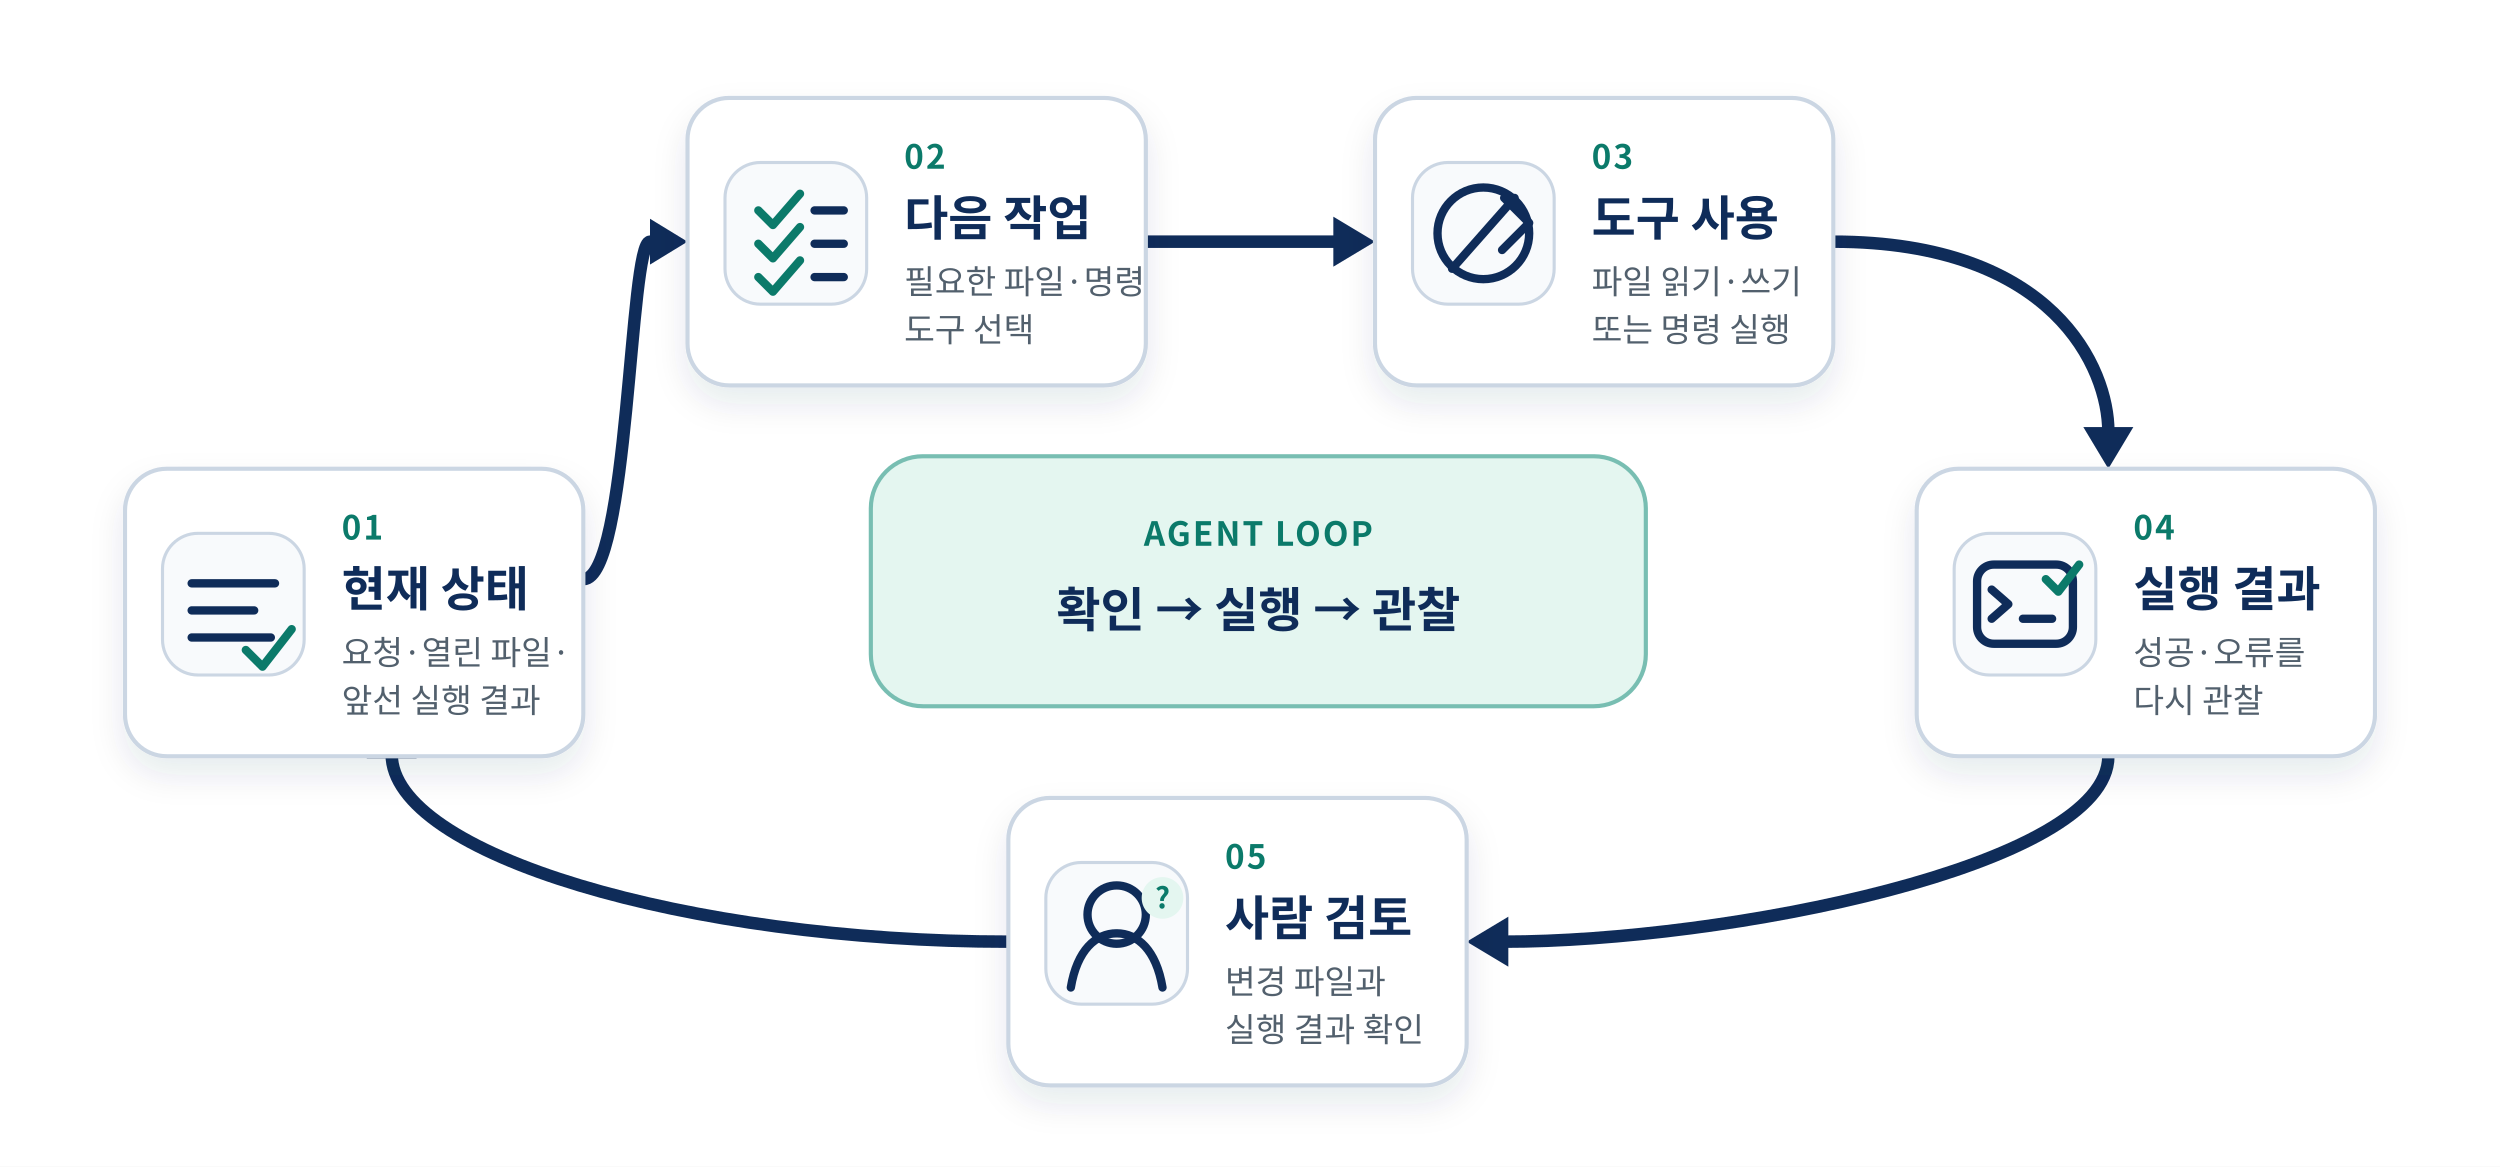
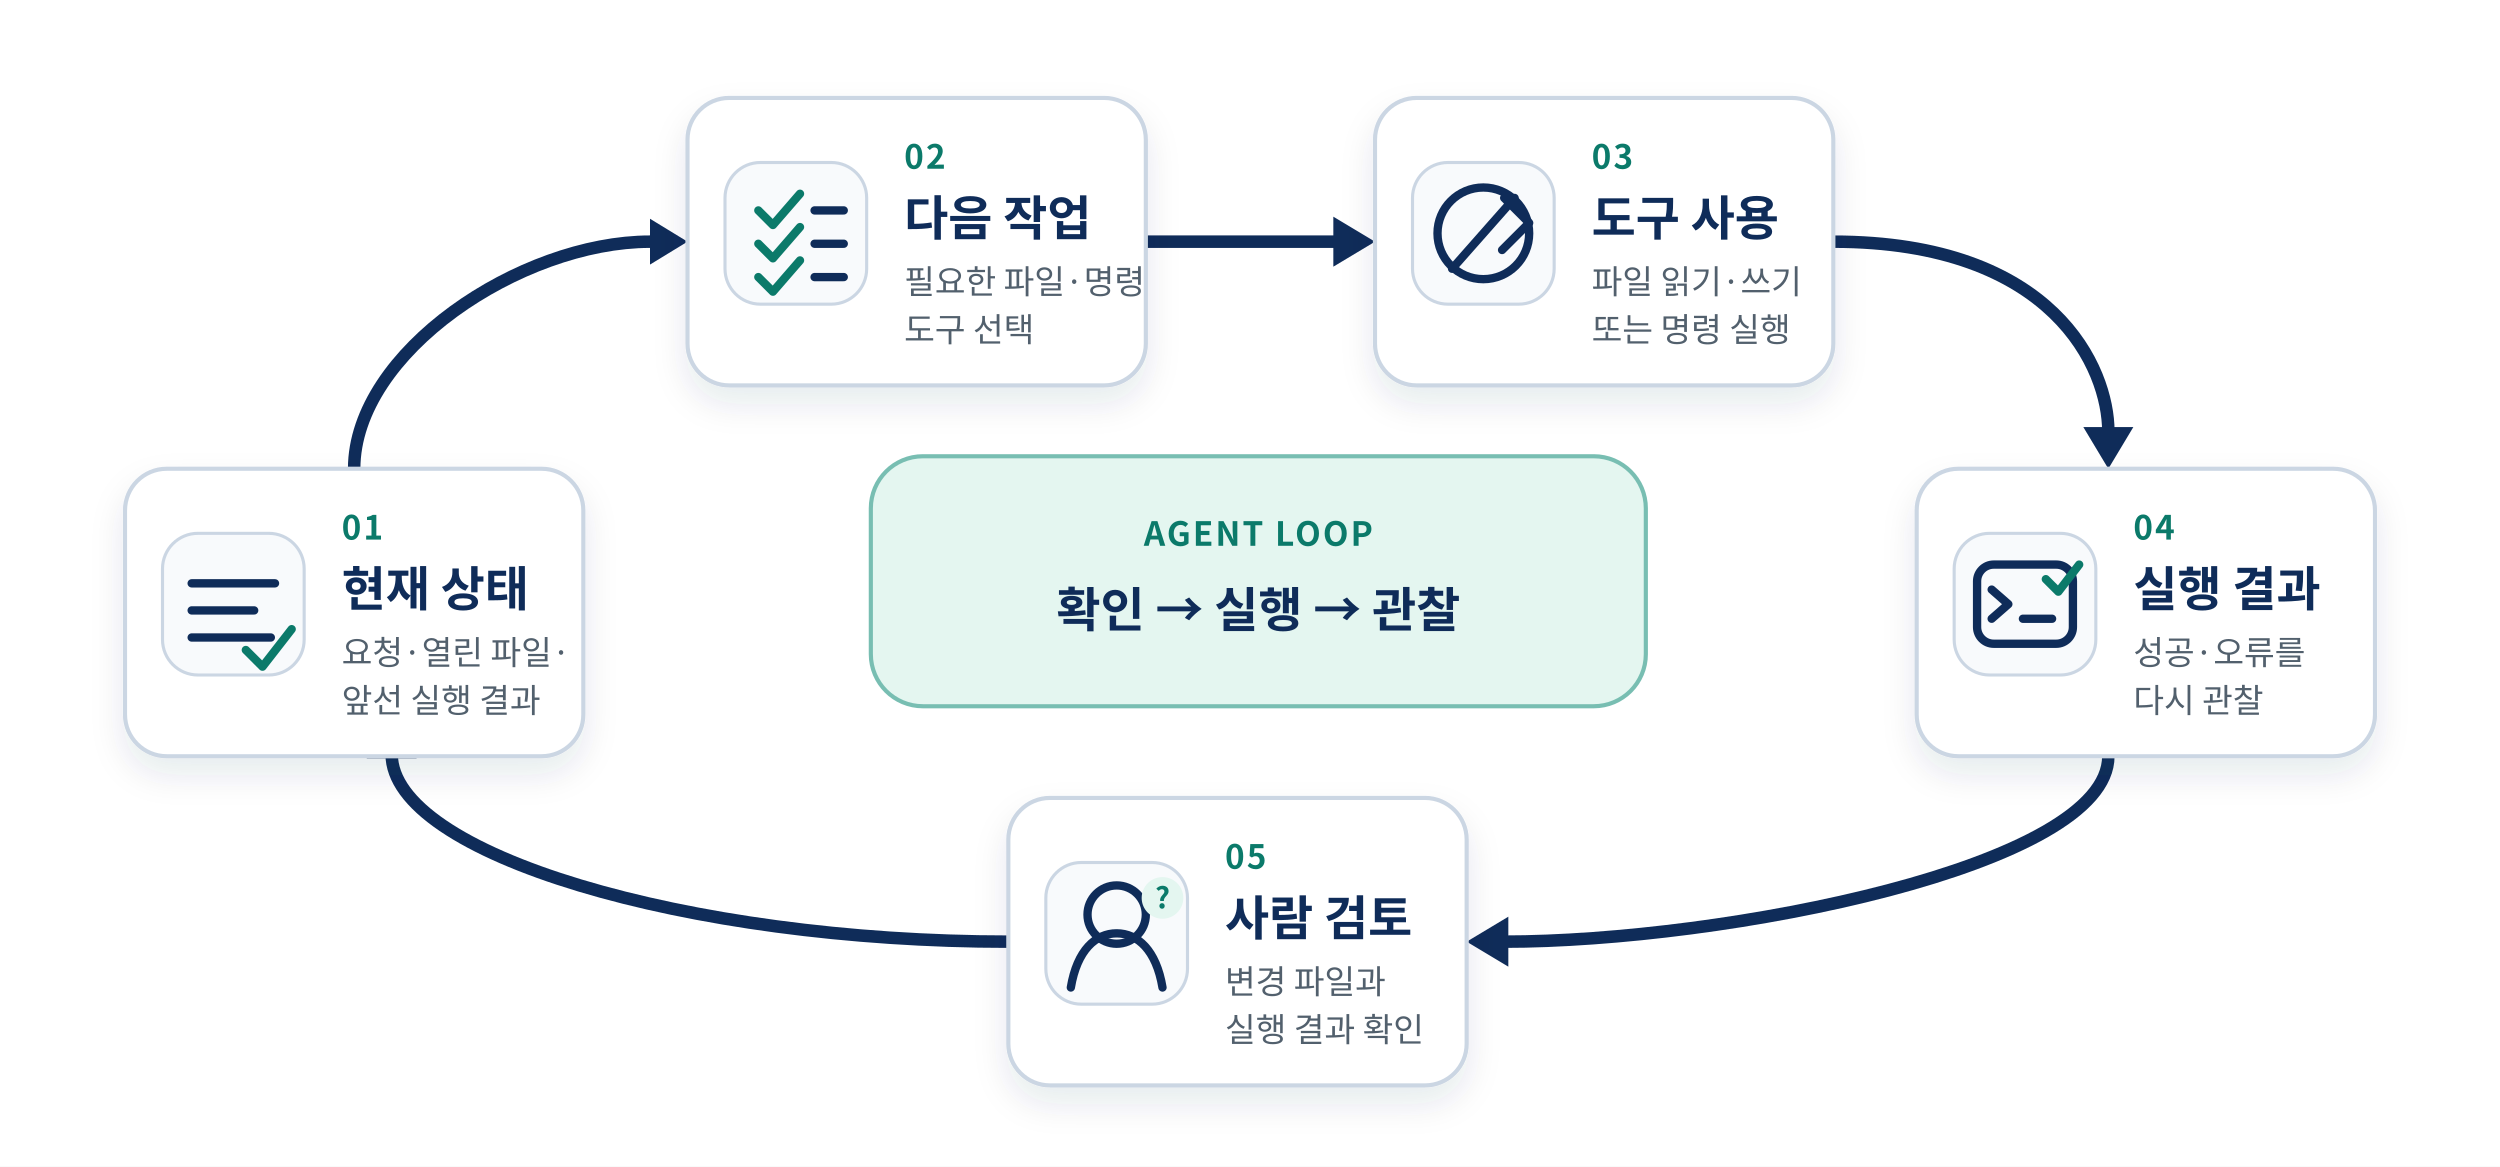
<svg xmlns="http://www.w3.org/2000/svg" viewBox="0 0 1200 560" role="img" aria-labelledby="title desc">
  <defs>
    <filter id="shadow" x="-18%" y="-18%" width="136%" height="150%">
      <feDropShadow dx="0" dy="8" stdDeviation="8" flood-color="#0F2C59" flood-opacity=".10" />
    </filter>
    <style>text{font-family:"Noto Sans CJK KR","Noto Sans KR",sans-serif}.card{fill:#fff;stroke:#CBD6E3;stroke-width:2;filter:url(#shadow)}.core{fill:#E4F6F0;stroke:#78BEB2;stroke-width:2}.num,.eyebrow{fill:#0B7A6A;font-size:16px;font-weight:700;letter-spacing:1px}.name{fill:#0F2C59;font-size:23px;font-weight:700}.body{fill:#52606D;font-size:16px}.shaft{fill:none;stroke:#0F2C59;stroke-width:6;stroke-linecap:round;stroke-linejoin:round}.head{fill:#0F2C59}.icon-box{fill:#F8FAFC;stroke:#CBD6E3;stroke-width:1.5}.icon{fill:none;stroke:#0F2C59;stroke-width:4;stroke-linecap:round;stroke-linejoin:round}.accent{stroke:#0B7A6A}</style>
  </defs>
  <rect width="1200" height="560" fill="#FFFFFF" />
-   <path class="shaft" d="M280 278C302 278 302 116 312 116" />
+   <path class="shaft" d="M170 225C170 169 250 116 312 116" />
  <path class="head" d="M330 116L312 105V127Z" />
  <path class="shaft" d="M550 116H642" />
  <path class="head" d="M660 116L640 104V128Z" />
  <path class="shaft" d="M880 116C986 116 1012 177 1012 207" />
  <path class="head" d="M1012 225L1000 205H1024Z" />
  <path class="shaft" d="M1012 363C1012 416 827 452 722 452" />
  <path class="head" d="M704 452L724 440V464Z" />
  <path class="shaft" d="M484 452C330 452 188 410 188 362" />
  <path class="head" d="M188 344L176 364H200Z" />
  <g transform="translate(60 225)">
    <rect class="card" width="220" height="138" rx="20" />
    <rect class="icon-box" x="18" y="31" width="68" height="68" rx="17" />
    <path class="icon" d="M32 55h40M32 68h30M32 81h38" />
    <path class="icon accent" d="M58 87l8 8 14-18" />
    <text class="num" x="104" y="34">01</text>
    <text class="name" x="104" y="66">현재 상태</text>
    <text class="body" x="104" y="94">
      <tspan x="104">요청·열린 파일·</tspan>
      <tspan x="104" dy="23">앞선 실행 결과</tspan>
    </text>
  </g>
  <g transform="translate(330 47)">
    <rect class="card" width="220" height="138" rx="20" />
    <rect class="icon-box" x="18" y="31" width="68" height="68" rx="17" />
    <path class="icon accent" d="M34 54l7 7 13-15M34 70l7 7 13-15M34 86l7 7 13-15" />
    <path class="icon" d="M61 54h14M61 70h14M61 86h14" />
    <text class="num" x="104" y="34">02</text>
    <text class="name" x="104" y="66">다음 작업</text>
    <text class="body" x="104" y="94">
      <tspan x="104">필요한 파일·명령</tspan>
      <tspan x="104" dy="23">도구 선택</tspan>
    </text>
  </g>
  <g transform="translate(660 47)">
    <rect class="card" width="220" height="138" rx="20" />
    <rect class="icon-box" x="18" y="31" width="68" height="68" rx="17" />
    <circle class="icon" cx="52" cy="65" r="22" />
    <path class="icon" d="M37 82l30-34M62 48l12 12-13 13" />
    <text class="num" x="104" y="34">03</text>
    <text class="name" x="104" y="66">도구 사용</text>
    <text class="body" x="104" y="94">
      <tspan x="104">파일 읽기·쓰기</tspan>
      <tspan x="104" dy="23">또는 명령 실행</tspan>
    </text>
  </g>
  <g transform="translate(920 225)">
    <rect class="card" width="220" height="138" rx="20" />
    <rect class="icon-box" x="18" y="31" width="68" height="68" rx="17" />
    <rect class="icon" x="29" y="46" width="46" height="38" rx="8" />
    <path class="icon" d="M36 58l8 7-8 7M51 72h14" />
    <path class="icon accent" d="M62 53l6 6 10-13" />
    <text class="num" x="104" y="34">04</text>
    <text class="name" x="104" y="66">실행 결과</text>
    <text class="body" x="104" y="94">
      <tspan x="104">성공·오류를</tspan>
      <tspan x="104" dy="23">다시 관찰</tspan>
    </text>
  </g>
  <g transform="translate(484 383)">
    <rect class="card" width="220" height="138" rx="20" />
    <rect class="icon-box" x="18" y="31" width="68" height="68" rx="17" />
    <circle class="icon" cx="52" cy="56" r="14" />
    <path class="icon" d="M30 91c3-18 12-26 22-26s19 8 22 26" />
    <circle cx="74" cy="48" r="10" fill="#E4F6F0" />
    <text x="74" y="53" text-anchor="middle" fill="#0B7A6A" font-size="14" font-weight="700">?</text>
    <text class="num" x="104" y="34">05</text>
    <text class="name" x="104" y="66">사람 검토</text>
    <text class="body" x="104" y="94">
      <tspan x="104">변경 파일과</tspan>
      <tspan x="104" dy="23">실행 결과 확인</tspan>
    </text>
  </g>
  <g transform="translate(418 219)">
    <rect class="core" width="372" height="120" rx="25" />
    <text class="eyebrow" x="186" y="43" text-anchor="middle">AGENT LOOP</text>
    <text class="name" x="186" y="82" text-anchor="middle">확인 → 실행 → 관찰</text>
  </g>
</svg>
